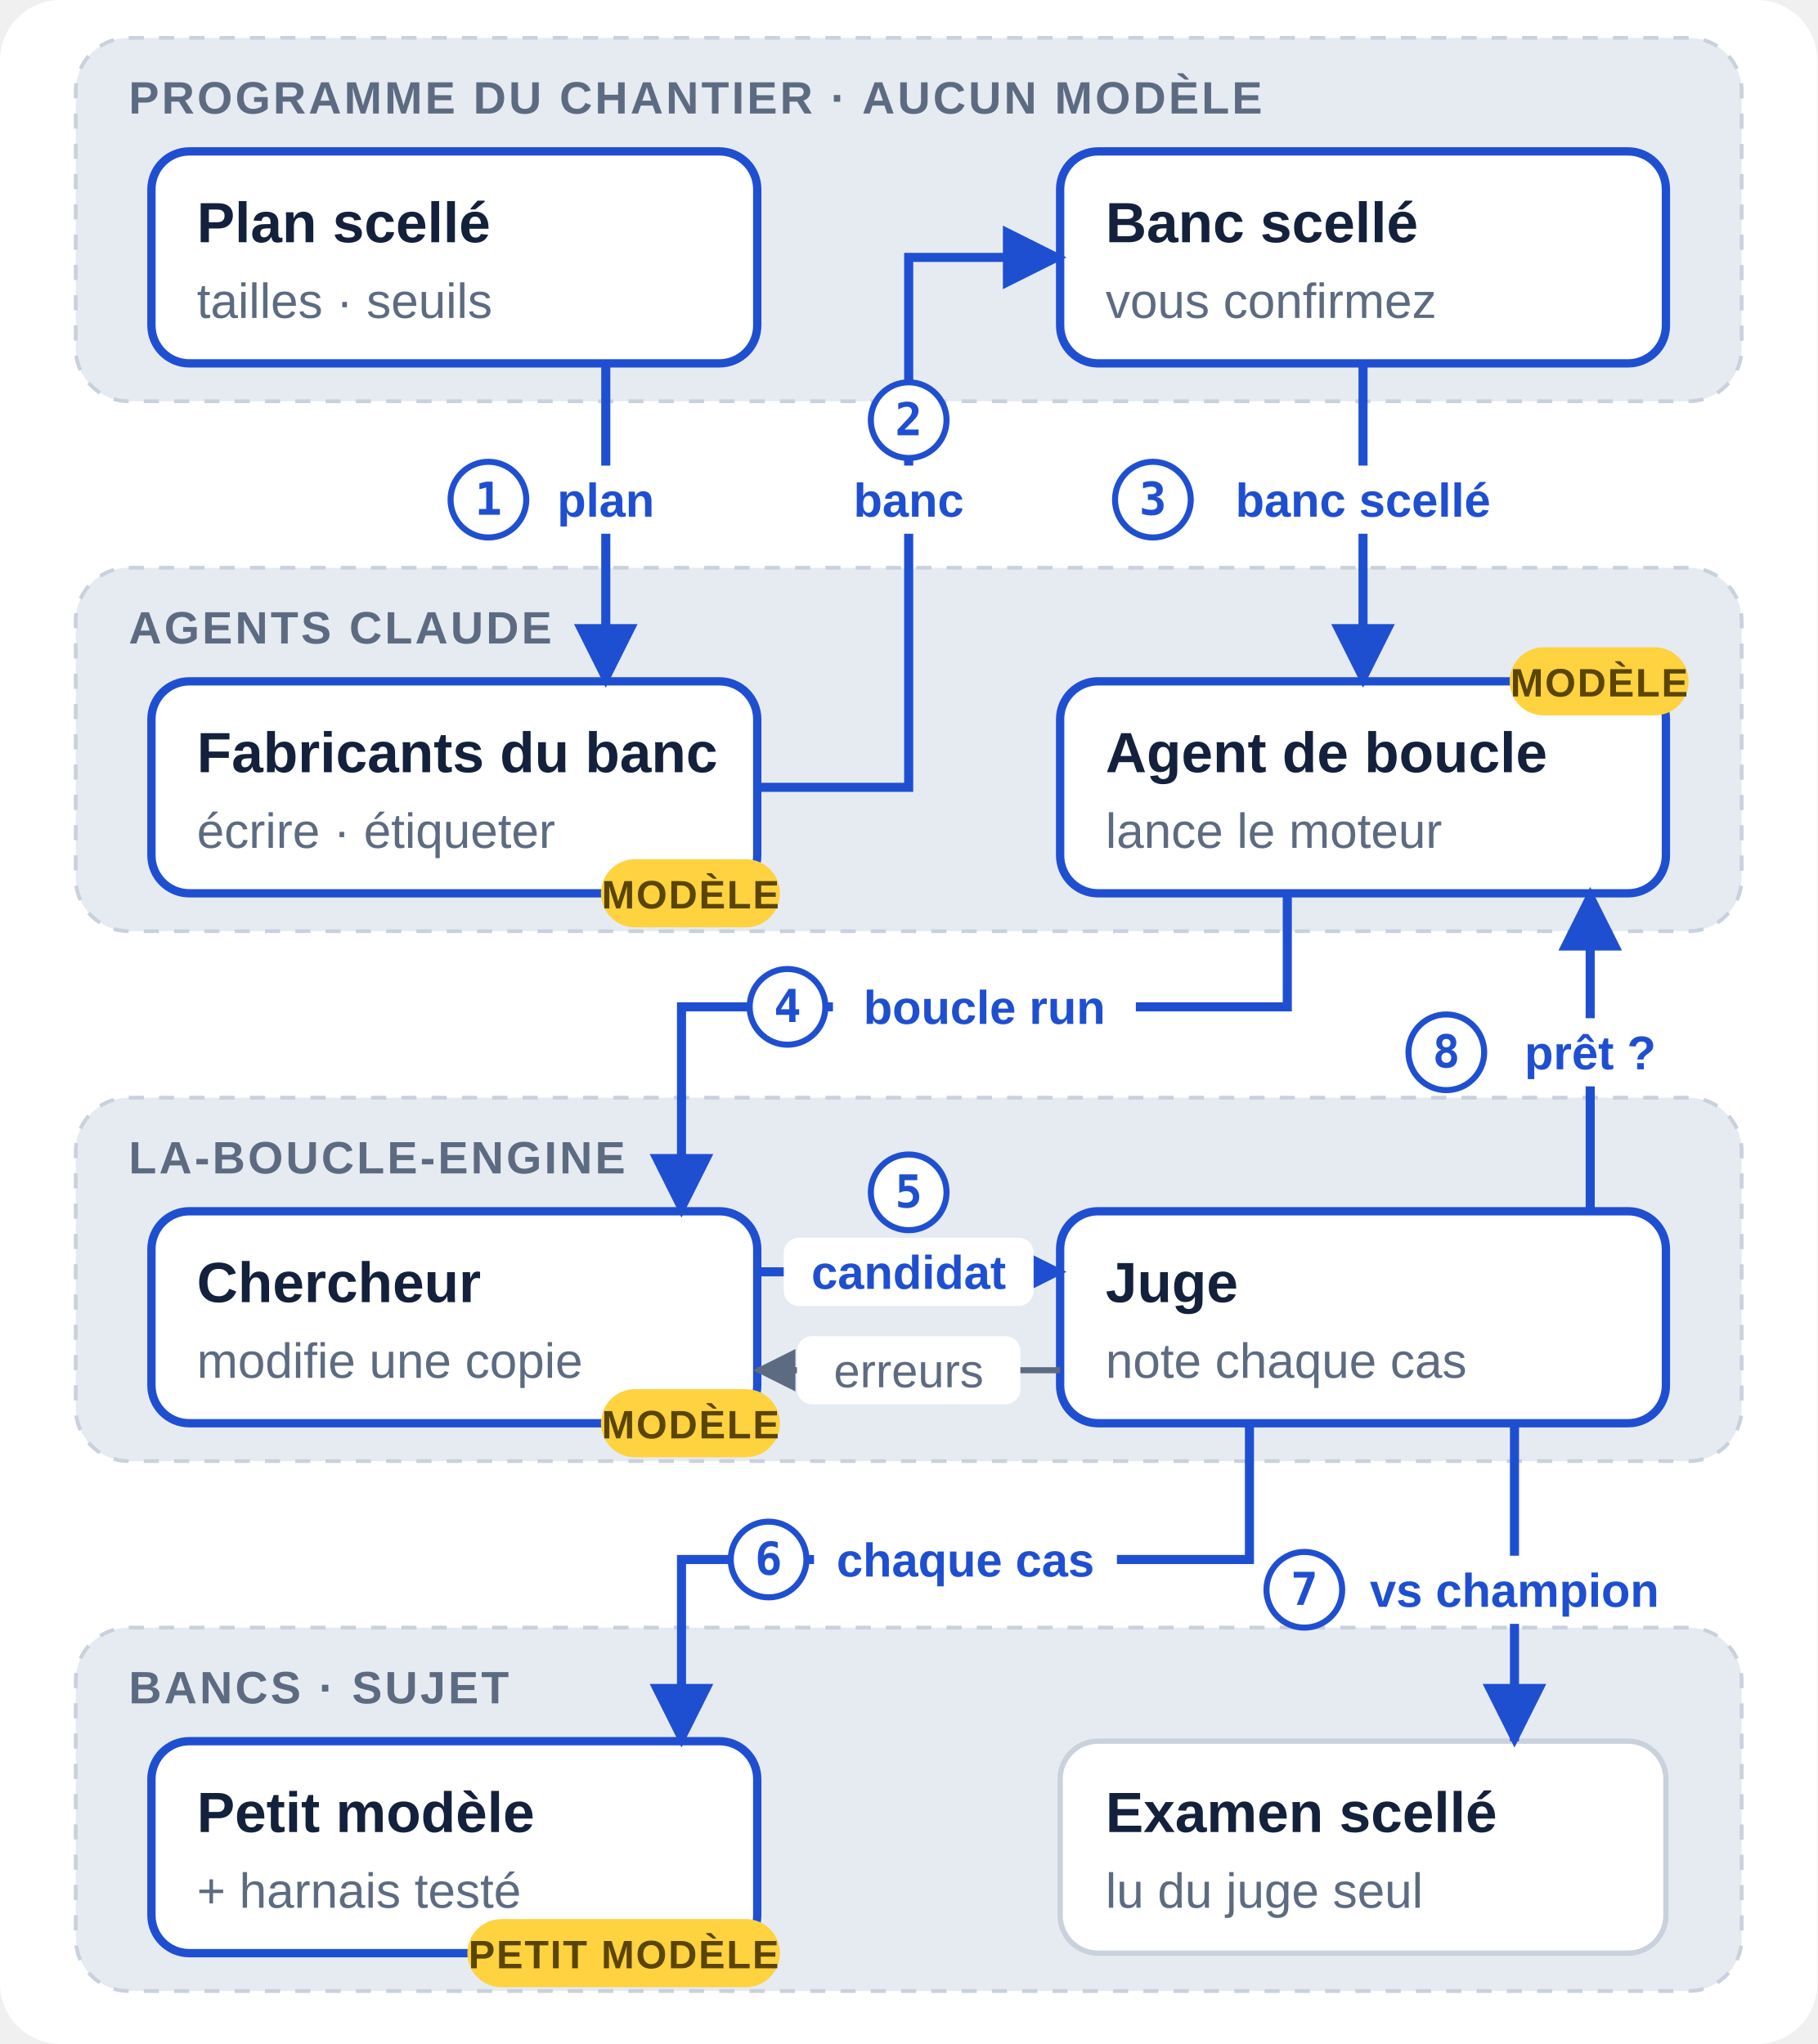
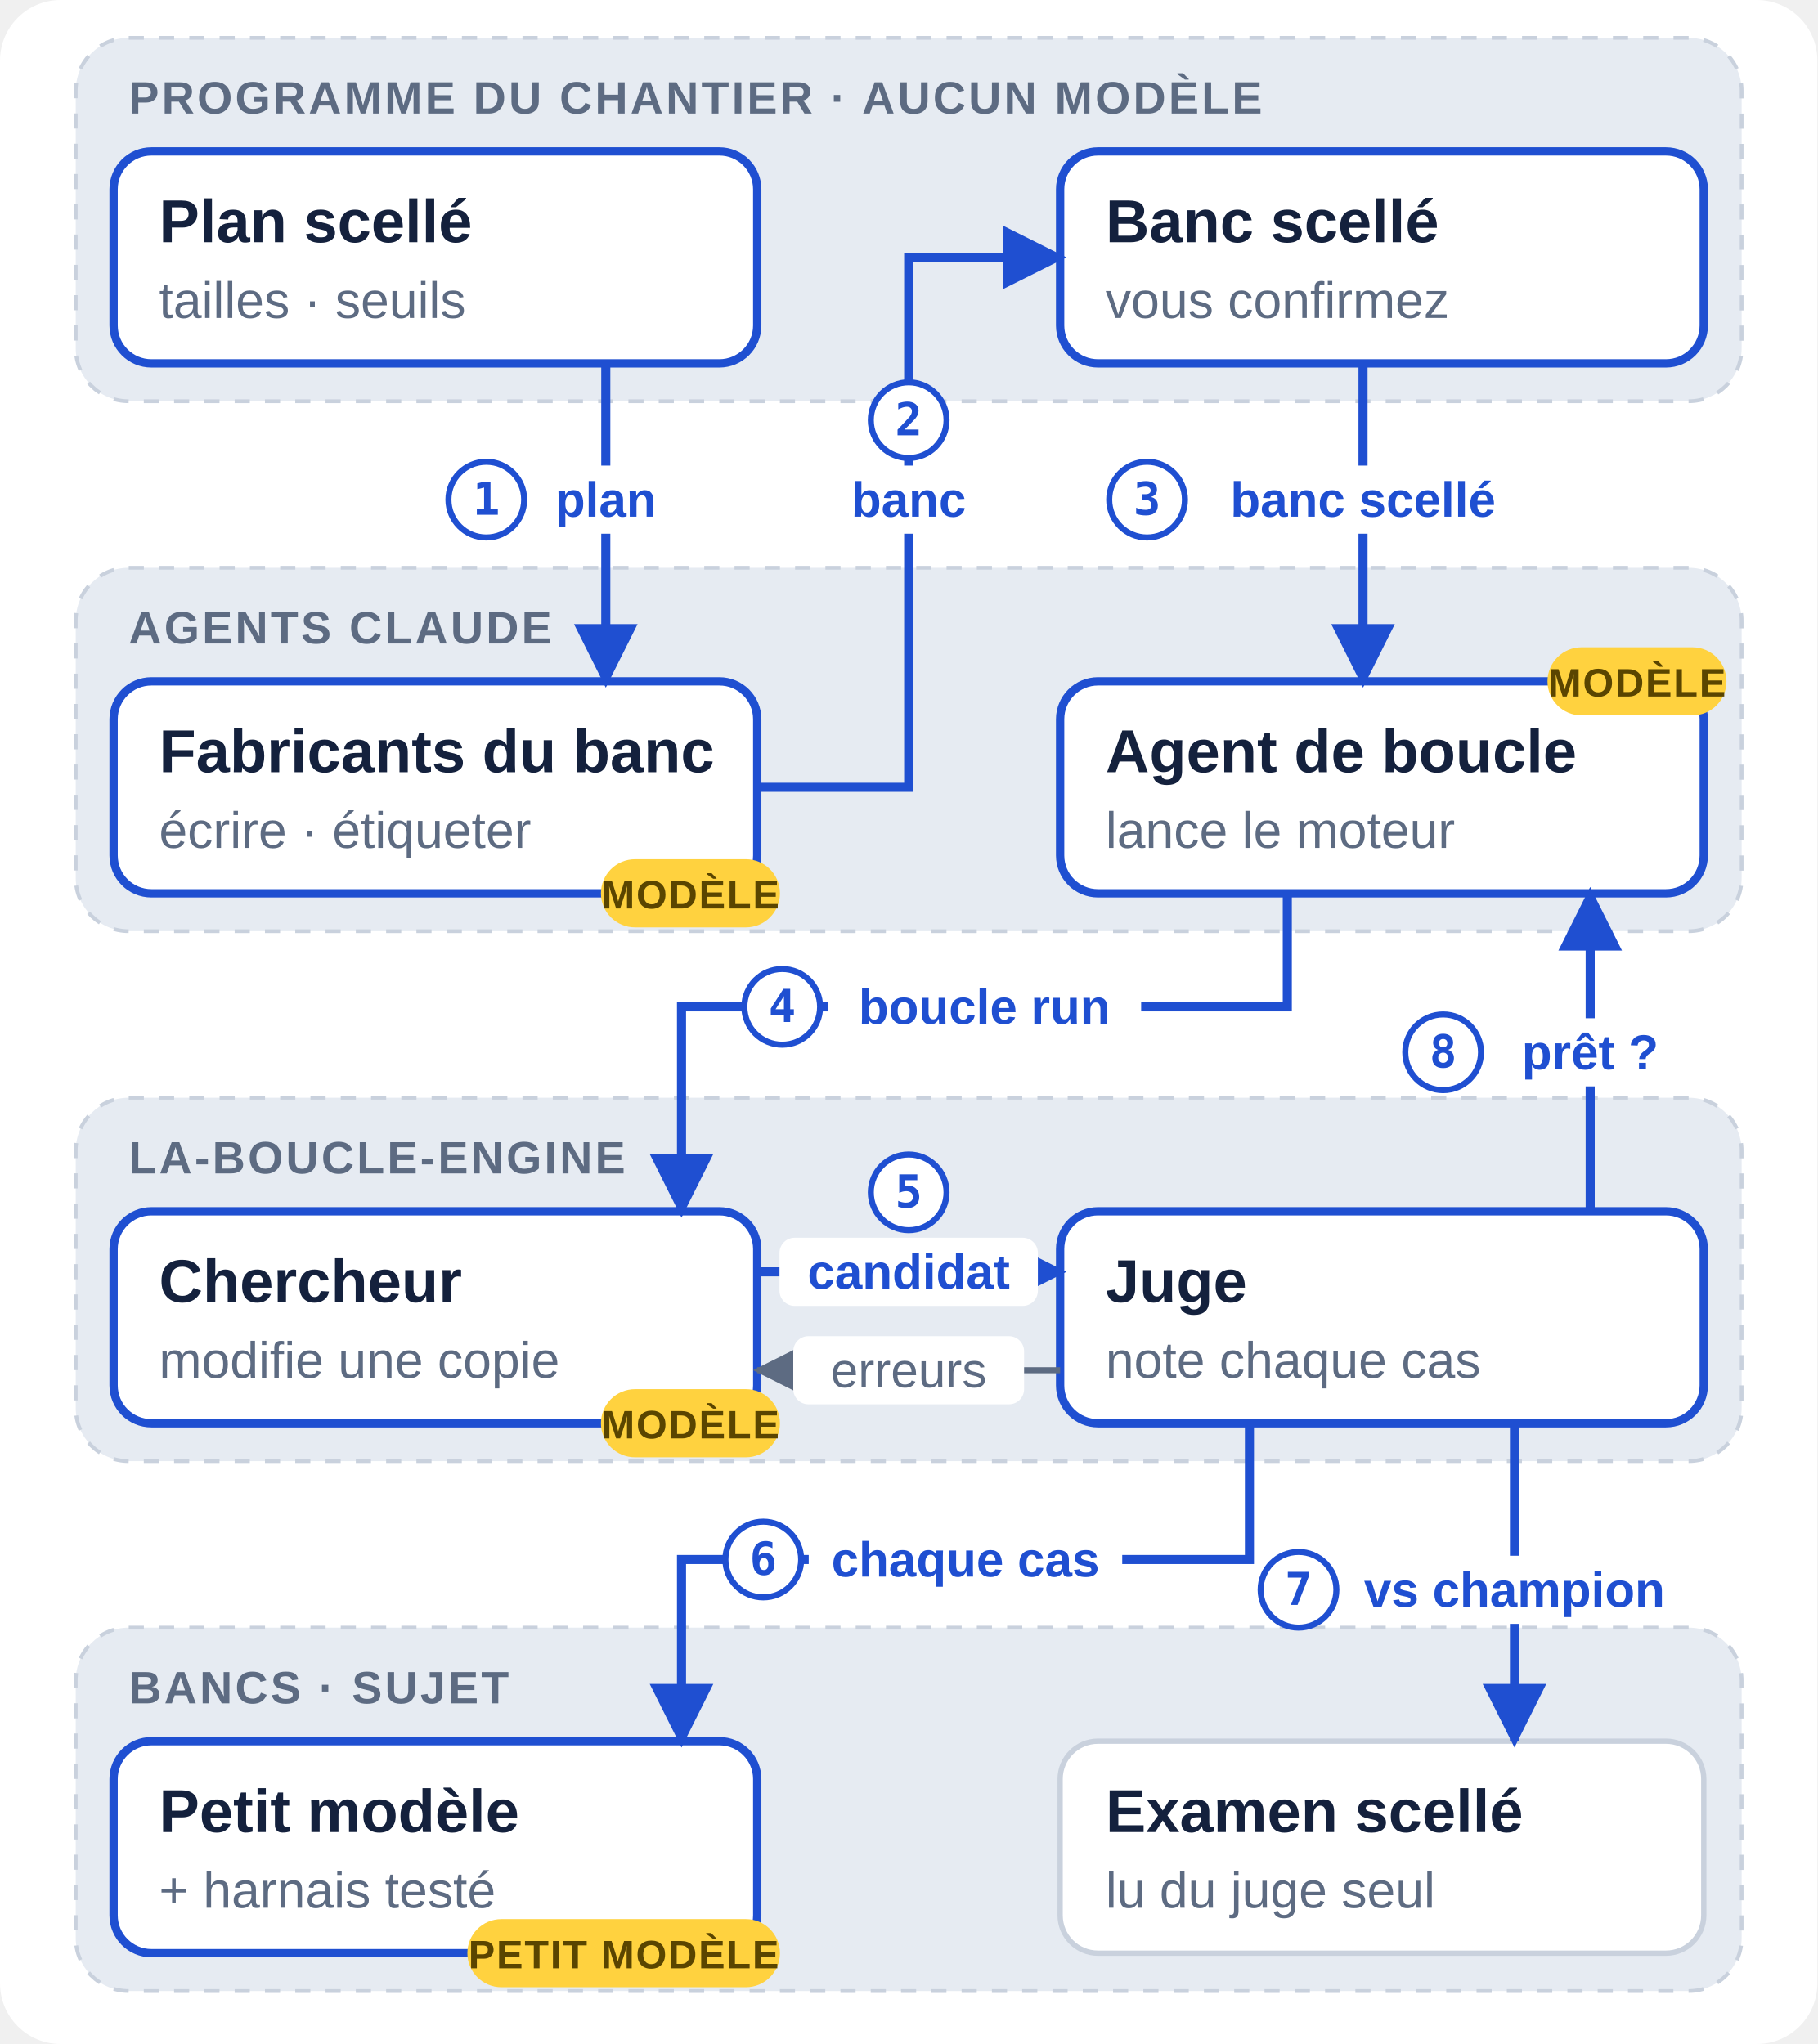
<svg xmlns="http://www.w3.org/2000/svg" viewBox="0 0 480 540" width="480" height="540" font-family="IBM Plex Sans, Segoe UI, Helvetica Neue, Arial, sans-serif" role="img" aria-label="Module La boucle : étapes 3 et 4, le banc et la boucle">
  <defs>
    <marker id="m" viewBox="0 0 10 10" refX="9" refY="5" markerWidth="7" markerHeight="7" orient="auto-start-reverse">
      <path d="M0 0L10 5L0 10z" fill="#5d6b82" />
    </marker>
    <marker id="a" viewBox="0 0 10 10" refX="9" refY="5" markerWidth="7" markerHeight="7" orient="auto-start-reverse">
      <path d="M0 0L10 5L0 10z" fill="#1f4fd1" />
    </marker>
  </defs>
  <rect width="480" height="540" rx="16" fill="#ffffff" />
  <rect x="20" y="10" width="440" height="96" rx="14" fill="#e6ebf2" stroke="#c9d1dd" stroke-dasharray="4 4" />
  <text x="34" y="30" fill="#5d6b82" font-size="12" font-weight="600" letter-spacing=".7">PROGRAMME DU CHANTIER · AUCUN MODÈLE</text>
  <rect x="20" y="150" width="440" height="96" rx="14" fill="#e6ebf2" stroke="#c9d1dd" stroke-dasharray="4 4" />
  <text x="34" y="170" fill="#5d6b82" font-size="12" font-weight="600" letter-spacing=".7">AGENTS CLAUDE</text>
  <rect x="20" y="290" width="440" height="96" rx="14" fill="#e6ebf2" stroke="#c9d1dd" stroke-dasharray="4 4" />
  <text x="34" y="310" fill="#5d6b82" font-size="12" font-weight="600" letter-spacing=".7">LA-BOUCLE-ENGINE</text>
  <rect x="20" y="430" width="440" height="96" rx="14" fill="#e6ebf2" stroke="#c9d1dd" stroke-dasharray="4 4" />
  <text x="34" y="450" fill="#5d6b82" font-size="12" font-weight="600" letter-spacing=".7">BANCS · SUJET</text>
-   <rect x="40" y="40" width="160" height="56" rx="10" fill="#fff" stroke="#1f4fd1" stroke-width="2.2" />
-   <text x="52" y="64" fill="#14213d" font-size="15" font-weight="600">Plan scellé</text>
-   <text x="52" y="84" fill="#5d6b82" font-size="13">tailles · seuils</text>
-   <rect x="280" y="40" width="160" height="56" rx="10" fill="#fff" stroke="#1f4fd1" stroke-width="2.2" />
-   <text x="292" y="64" fill="#14213d" font-size="15" font-weight="600">Banc scellé</text>
-   <text x="292" y="84" fill="#5d6b82" font-size="13">vous confirmez</text>
-   <rect x="40" y="180" width="160" height="56" rx="10" fill="#fff" stroke="#1f4fd1" stroke-width="2.2" />
-   <text x="52" y="204" fill="#14213d" font-size="15" font-weight="600">Fabricants du banc</text>
-   <text x="52" y="224" fill="#5d6b82" font-size="13">écrire · étiqueter</text>
+   <rect x="30" y="40" width="170" height="56" rx="10" fill="#fff" stroke="#1f4fd1" stroke-width="2.2" />
+   <text x="42" y="64" fill="#14213d" font-size="16" font-weight="600">Plan scellé</text>
+   <text x="42" y="84" fill="#5d6b82" font-size="13.5">tailles · seuils</text>
+   <rect x="280" y="40" width="170" height="56" rx="10" fill="#fff" stroke="#1f4fd1" stroke-width="2.2" />
+   <text x="292" y="64" fill="#14213d" font-size="16" font-weight="600">Banc scellé</text>
+   <text x="292" y="84" fill="#5d6b82" font-size="13.5">vous confirmez</text>
+   <rect x="30" y="180" width="170" height="56" rx="10" fill="#fff" stroke="#1f4fd1" stroke-width="2.2" />
+   <text x="42" y="204" fill="#14213d" font-size="16" font-weight="600">Fabricants du banc</text>
+   <text x="42" y="224" fill="#5d6b82" font-size="13.5">écrire · étiqueter</text>
  <rect x="158.72" y="227" width="47.28" height="18" rx="9" fill="#ffd23f" />
  <text x="182.36" y="240" text-anchor="middle" fill="#5a4500" font-size="10.5" font-weight="700" letter-spacing=".4">MODÈLE</text>
-   <rect x="280" y="180" width="160" height="56" rx="10" fill="#fff" stroke="#1f4fd1" stroke-width="2.2" />
-   <text x="292" y="204" fill="#14213d" font-size="15" font-weight="600">Agent de boucle</text>
-   <text x="292" y="224" fill="#5d6b82" font-size="13">lance le moteur</text>
-   <rect x="398.72" y="171" width="47.28" height="18" rx="9" fill="#ffd23f" />
-   <text x="422.36" y="184" text-anchor="middle" fill="#5a4500" font-size="10.5" font-weight="700" letter-spacing=".4">MODÈLE</text>
-   <rect x="40" y="320" width="160" height="56" rx="10" fill="#fff" stroke="#1f4fd1" stroke-width="2.2" />
-   <text x="52" y="344" fill="#14213d" font-size="15" font-weight="600">Chercheur</text>
-   <text x="52" y="364" fill="#5d6b82" font-size="13">modifie une copie</text>
+   <rect x="280" y="180" width="170" height="56" rx="10" fill="#fff" stroke="#1f4fd1" stroke-width="2.2" />
+   <text x="292" y="204" fill="#14213d" font-size="16" font-weight="600">Agent de boucle</text>
+   <text x="292" y="224" fill="#5d6b82" font-size="13.5">lance le moteur</text>
+   <rect x="408.72" y="171" width="47.28" height="18" rx="9" fill="#ffd23f" />
+   <text x="432.36" y="184" text-anchor="middle" fill="#5a4500" font-size="10.5" font-weight="700" letter-spacing=".4">MODÈLE</text>
+   <rect x="30" y="320" width="170" height="56" rx="10" fill="#fff" stroke="#1f4fd1" stroke-width="2.2" />
+   <text x="42" y="344" fill="#14213d" font-size="16" font-weight="600">Chercheur</text>
+   <text x="42" y="364" fill="#5d6b82" font-size="13.5">modifie une copie</text>
  <rect x="158.72" y="367" width="47.28" height="18" rx="9" fill="#ffd23f" />
  <text x="182.36" y="380" text-anchor="middle" fill="#5a4500" font-size="10.5" font-weight="700" letter-spacing=".4">MODÈLE</text>
-   <rect x="280" y="320" width="160" height="56" rx="10" fill="#fff" stroke="#1f4fd1" stroke-width="2.2" />
-   <text x="292" y="344" fill="#14213d" font-size="15" font-weight="600">Juge</text>
-   <text x="292" y="364" fill="#5d6b82" font-size="13">note chaque cas</text>
-   <rect x="40" y="460" width="160" height="56" rx="10" fill="#fff" stroke="#1f4fd1" stroke-width="2.2" />
-   <text x="52" y="484" fill="#14213d" font-size="15" font-weight="600">Petit modèle</text>
-   <text x="52" y="504" fill="#5d6b82" font-size="13">+ harnais testé</text>
+   <rect x="280" y="320" width="170" height="56" rx="10" fill="#fff" stroke="#1f4fd1" stroke-width="2.2" />
+   <text x="292" y="344" fill="#14213d" font-size="16" font-weight="600">Juge</text>
+   <text x="292" y="364" fill="#5d6b82" font-size="13.5">note chaque cas</text>
+   <rect x="30" y="460" width="170" height="56" rx="10" fill="#fff" stroke="#1f4fd1" stroke-width="2.2" />
+   <text x="42" y="484" fill="#14213d" font-size="16" font-weight="600">Petit modèle</text>
+   <text x="42" y="504" fill="#5d6b82" font-size="13.5">+ harnais testé</text>
  <rect x="123.44" y="507" width="82.56" height="18" rx="9" fill="#ffd23f" />
  <text x="164.72" y="520" text-anchor="middle" fill="#5a4500" font-size="10.5" font-weight="700" letter-spacing=".4">PETIT MODÈLE</text>
-   <rect x="280" y="460" width="160" height="56" rx="10" fill="#fff" stroke="#c9d1dd" stroke-width="1.4" />
-   <text x="292" y="484" fill="#14213d" font-size="15" font-weight="600">Examen scellé</text>
-   <text x="292" y="504" fill="#5d6b82" font-size="13">lu du juge seul</text>
+   <rect x="280" y="460" width="170" height="56" rx="10" fill="#fff" stroke="#c9d1dd" stroke-width="1.4" />
+   <text x="292" y="484" fill="#14213d" font-size="16" font-weight="600">Examen scellé</text>
+   <text x="292" y="504" fill="#5d6b82" font-size="13.5">lu du juge seul</text>
  <path d="M160 96V180" fill="none" stroke="#1f4fd1" stroke-width="2.4" marker-end="url(#a)" />
-   <rect x="141.0" y="123" width="38.0" height="18" rx="4" fill="#fff" />
-   <text x="160" y="136.5" text-anchor="middle" fill="#1f4fd1" font-size="12.5" font-weight="600">plan</text>
-   <circle cx="129.0" cy="132" r="10" fill="#fff" stroke="#1f4fd1" stroke-width="1.6" />
-   <text x="129.0" y="136" text-anchor="middle" fill="#1f4fd1" font-size="12" font-weight="700" font-family="IBM Plex Mono, Consolas, monospace">1</text>
+   <rect x="140.44" y="123" width="39.12" height="18" rx="4" fill="#fff" />
+   <text x="160" y="136.5" text-anchor="middle" fill="#1f4fd1" font-size="13" font-weight="600">plan</text>
+   <circle cx="128.44" cy="132" r="10" fill="#fff" stroke="#1f4fd1" stroke-width="1.6" />
+   <text x="128.44" y="136" text-anchor="middle" fill="#1f4fd1" font-size="12" font-weight="700" font-family="IBM Plex Mono, Consolas, monospace">1</text>
  <path d="M200 208H240V68H280" fill="none" stroke="#1f4fd1" stroke-width="2.4" marker-end="url(#a)" />
-   <rect x="221.0" y="123" width="38.0" height="18" rx="4" fill="#fff" />
-   <text x="240" y="136.5" text-anchor="middle" fill="#1f4fd1" font-size="12.5" font-weight="600">banc</text>
+   <rect x="220.44" y="123" width="39.12" height="18" rx="4" fill="#fff" />
+   <text x="240" y="136.5" text-anchor="middle" fill="#1f4fd1" font-size="13" font-weight="600">banc</text>
  <circle cx="240" cy="111" r="10" fill="#fff" stroke="#1f4fd1" stroke-width="1.6" />
  <text x="240" y="115" text-anchor="middle" fill="#1f4fd1" font-size="12" font-weight="700" font-family="IBM Plex Mono, Consolas, monospace">2</text>
  <path d="M360 96V180" fill="none" stroke="#1f4fd1" stroke-width="2.4" marker-end="url(#a)" />
-   <rect x="316.5" y="123" width="87" height="18" rx="4" fill="#fff" />
-   <text x="360" y="136.5" text-anchor="middle" fill="#1f4fd1" font-size="12.5" font-weight="600">banc scellé</text>
-   <circle cx="304.5" cy="132" r="10" fill="#fff" stroke="#1f4fd1" stroke-width="1.6" />
-   <text x="304.5" y="136" text-anchor="middle" fill="#1f4fd1" font-size="12" font-weight="700" font-family="IBM Plex Mono, Consolas, monospace">3</text>
+   <rect x="314.96" y="123" width="90.08" height="18" rx="4" fill="#fff" />
+   <text x="360" y="136.5" text-anchor="middle" fill="#1f4fd1" font-size="13" font-weight="600">banc scellé</text>
+   <circle cx="302.96" cy="132" r="10" fill="#fff" stroke="#1f4fd1" stroke-width="1.6" />
+   <text x="302.96" y="136" text-anchor="middle" fill="#1f4fd1" font-size="12" font-weight="700" font-family="IBM Plex Mono, Consolas, monospace">3</text>
  <path d="M340 236V266H180V320" fill="none" stroke="#1f4fd1" stroke-width="2.4" marker-end="url(#a)" />
-   <rect x="220.0" y="257" width="80.0" height="18" rx="4" fill="#fff" />
-   <text x="260" y="270.5" text-anchor="middle" fill="#1f4fd1" font-size="12.5" font-weight="600">boucle run</text>
-   <circle cx="208.0" cy="266" r="10" fill="#fff" stroke="#1f4fd1" stroke-width="1.6" />
-   <text x="208.0" y="270" text-anchor="middle" fill="#1f4fd1" font-size="12" font-weight="700" font-family="IBM Plex Mono, Consolas, monospace">4</text>
+   <rect x="218.6" y="257" width="82.8" height="18" rx="4" fill="#fff" />
+   <text x="260" y="270.5" text-anchor="middle" fill="#1f4fd1" font-size="13" font-weight="600">boucle run</text>
+   <circle cx="206.6" cy="266" r="10" fill="#fff" stroke="#1f4fd1" stroke-width="1.6" />
+   <text x="206.6" y="270" text-anchor="middle" fill="#1f4fd1" font-size="12" font-weight="700" font-family="IBM Plex Mono, Consolas, monospace">4</text>
  <path d="M200 336H280" fill="none" stroke="#1f4fd1" stroke-width="2.4" marker-end="url(#a)" />
-   <rect x="207.0" y="327" width="66.0" height="18" rx="4" fill="#fff" />
-   <text x="240" y="340.5" text-anchor="middle" fill="#1f4fd1" font-size="12.5" font-weight="600">candidat</text>
+   <rect x="205.88" y="327" width="68.24" height="18" rx="4" fill="#fff" />
+   <text x="240" y="340.5" text-anchor="middle" fill="#1f4fd1" font-size="13" font-weight="600">candidat</text>
  <circle cx="240" cy="315" r="10" fill="#fff" stroke="#1f4fd1" stroke-width="1.6" />
  <text x="240" y="319" text-anchor="middle" fill="#1f4fd1" font-size="12" font-weight="700" font-family="IBM Plex Mono, Consolas, monospace">5</text>
  <path d="M280 362H200" fill="none" stroke="#5d6b82" stroke-width="1.6" marker-end="url(#m)" />
-   <rect x="210.5" y="353" width="59" height="18" rx="4" fill="#fff" />
-   <text x="240" y="366.5" text-anchor="middle" fill="#5d6b82" font-size="12.5" font-weight="400">erreurs</text>
+   <rect x="209.52" y="353" width="60.96" height="18" rx="4" fill="#fff" />
+   <text x="240" y="366.5" text-anchor="middle" fill="#5d6b82" font-size="13" font-weight="400">erreurs</text>
  <path d="M330 376V412H180V460" fill="none" stroke="#1f4fd1" stroke-width="2.4" marker-end="url(#a)" />
-   <rect x="215.0" y="403" width="80.0" height="18" rx="4" fill="#fff" />
-   <text x="255" y="416.5" text-anchor="middle" fill="#1f4fd1" font-size="12.5" font-weight="600">chaque cas</text>
-   <circle cx="203.0" cy="412" r="10" fill="#fff" stroke="#1f4fd1" stroke-width="1.6" />
-   <text x="203.0" y="416" text-anchor="middle" fill="#1f4fd1" font-size="12" font-weight="700" font-family="IBM Plex Mono, Consolas, monospace">6</text>
+   <rect x="213.6" y="403" width="82.8" height="18" rx="4" fill="#fff" />
+   <text x="255" y="416.5" text-anchor="middle" fill="#1f4fd1" font-size="13" font-weight="600">chaque cas</text>
+   <circle cx="201.6" cy="412" r="10" fill="#fff" stroke="#1f4fd1" stroke-width="1.6" />
+   <text x="201.6" y="416" text-anchor="middle" fill="#1f4fd1" font-size="12" font-weight="700" font-family="IBM Plex Mono, Consolas, monospace">6</text>
  <path d="M400 376V460" fill="none" stroke="#1f4fd1" stroke-width="2.4" marker-end="url(#a)" />
-   <rect x="356.5" y="411" width="87" height="18" rx="4" fill="#fff" />
-   <text x="400" y="424.5" text-anchor="middle" fill="#1f4fd1" font-size="12.5" font-weight="600">vs champion</text>
-   <circle cx="344.5" cy="420" r="10" fill="#fff" stroke="#1f4fd1" stroke-width="1.6" />
-   <text x="344.5" y="424" text-anchor="middle" fill="#1f4fd1" font-size="12" font-weight="700" font-family="IBM Plex Mono, Consolas, monospace">7</text>
+   <rect x="354.96" y="411" width="90.08" height="18" rx="4" fill="#fff" />
+   <text x="400" y="424.5" text-anchor="middle" fill="#1f4fd1" font-size="13" font-weight="600">vs champion</text>
+   <circle cx="342.96" cy="420" r="10" fill="#fff" stroke="#1f4fd1" stroke-width="1.6" />
+   <text x="342.96" y="424" text-anchor="middle" fill="#1f4fd1" font-size="12" font-weight="700" font-family="IBM Plex Mono, Consolas, monospace">7</text>
  <path d="M420 320V236" fill="none" stroke="#1f4fd1" stroke-width="2.4" marker-end="url(#a)" />
-   <rect x="394.0" y="269" width="52" height="18" rx="4" fill="#fff" />
-   <text x="420" y="282.5" text-anchor="middle" fill="#1f4fd1" font-size="12.5" font-weight="600">prêt ?</text>
-   <circle cx="382.0" cy="278" r="10" fill="#fff" stroke="#1f4fd1" stroke-width="1.6" />
-   <text x="382.0" y="282" text-anchor="middle" fill="#1f4fd1" font-size="12" font-weight="700" font-family="IBM Plex Mono, Consolas, monospace">8</text>
+   <rect x="393.16" y="269" width="53.68" height="18" rx="4" fill="#fff" />
+   <text x="420" y="282.5" text-anchor="middle" fill="#1f4fd1" font-size="13" font-weight="600">prêt ?</text>
+   <circle cx="381.16" cy="278" r="10" fill="#fff" stroke="#1f4fd1" stroke-width="1.6" />
+   <text x="381.16" y="282" text-anchor="middle" fill="#1f4fd1" font-size="12" font-weight="700" font-family="IBM Plex Mono, Consolas, monospace">8</text>
</svg>
